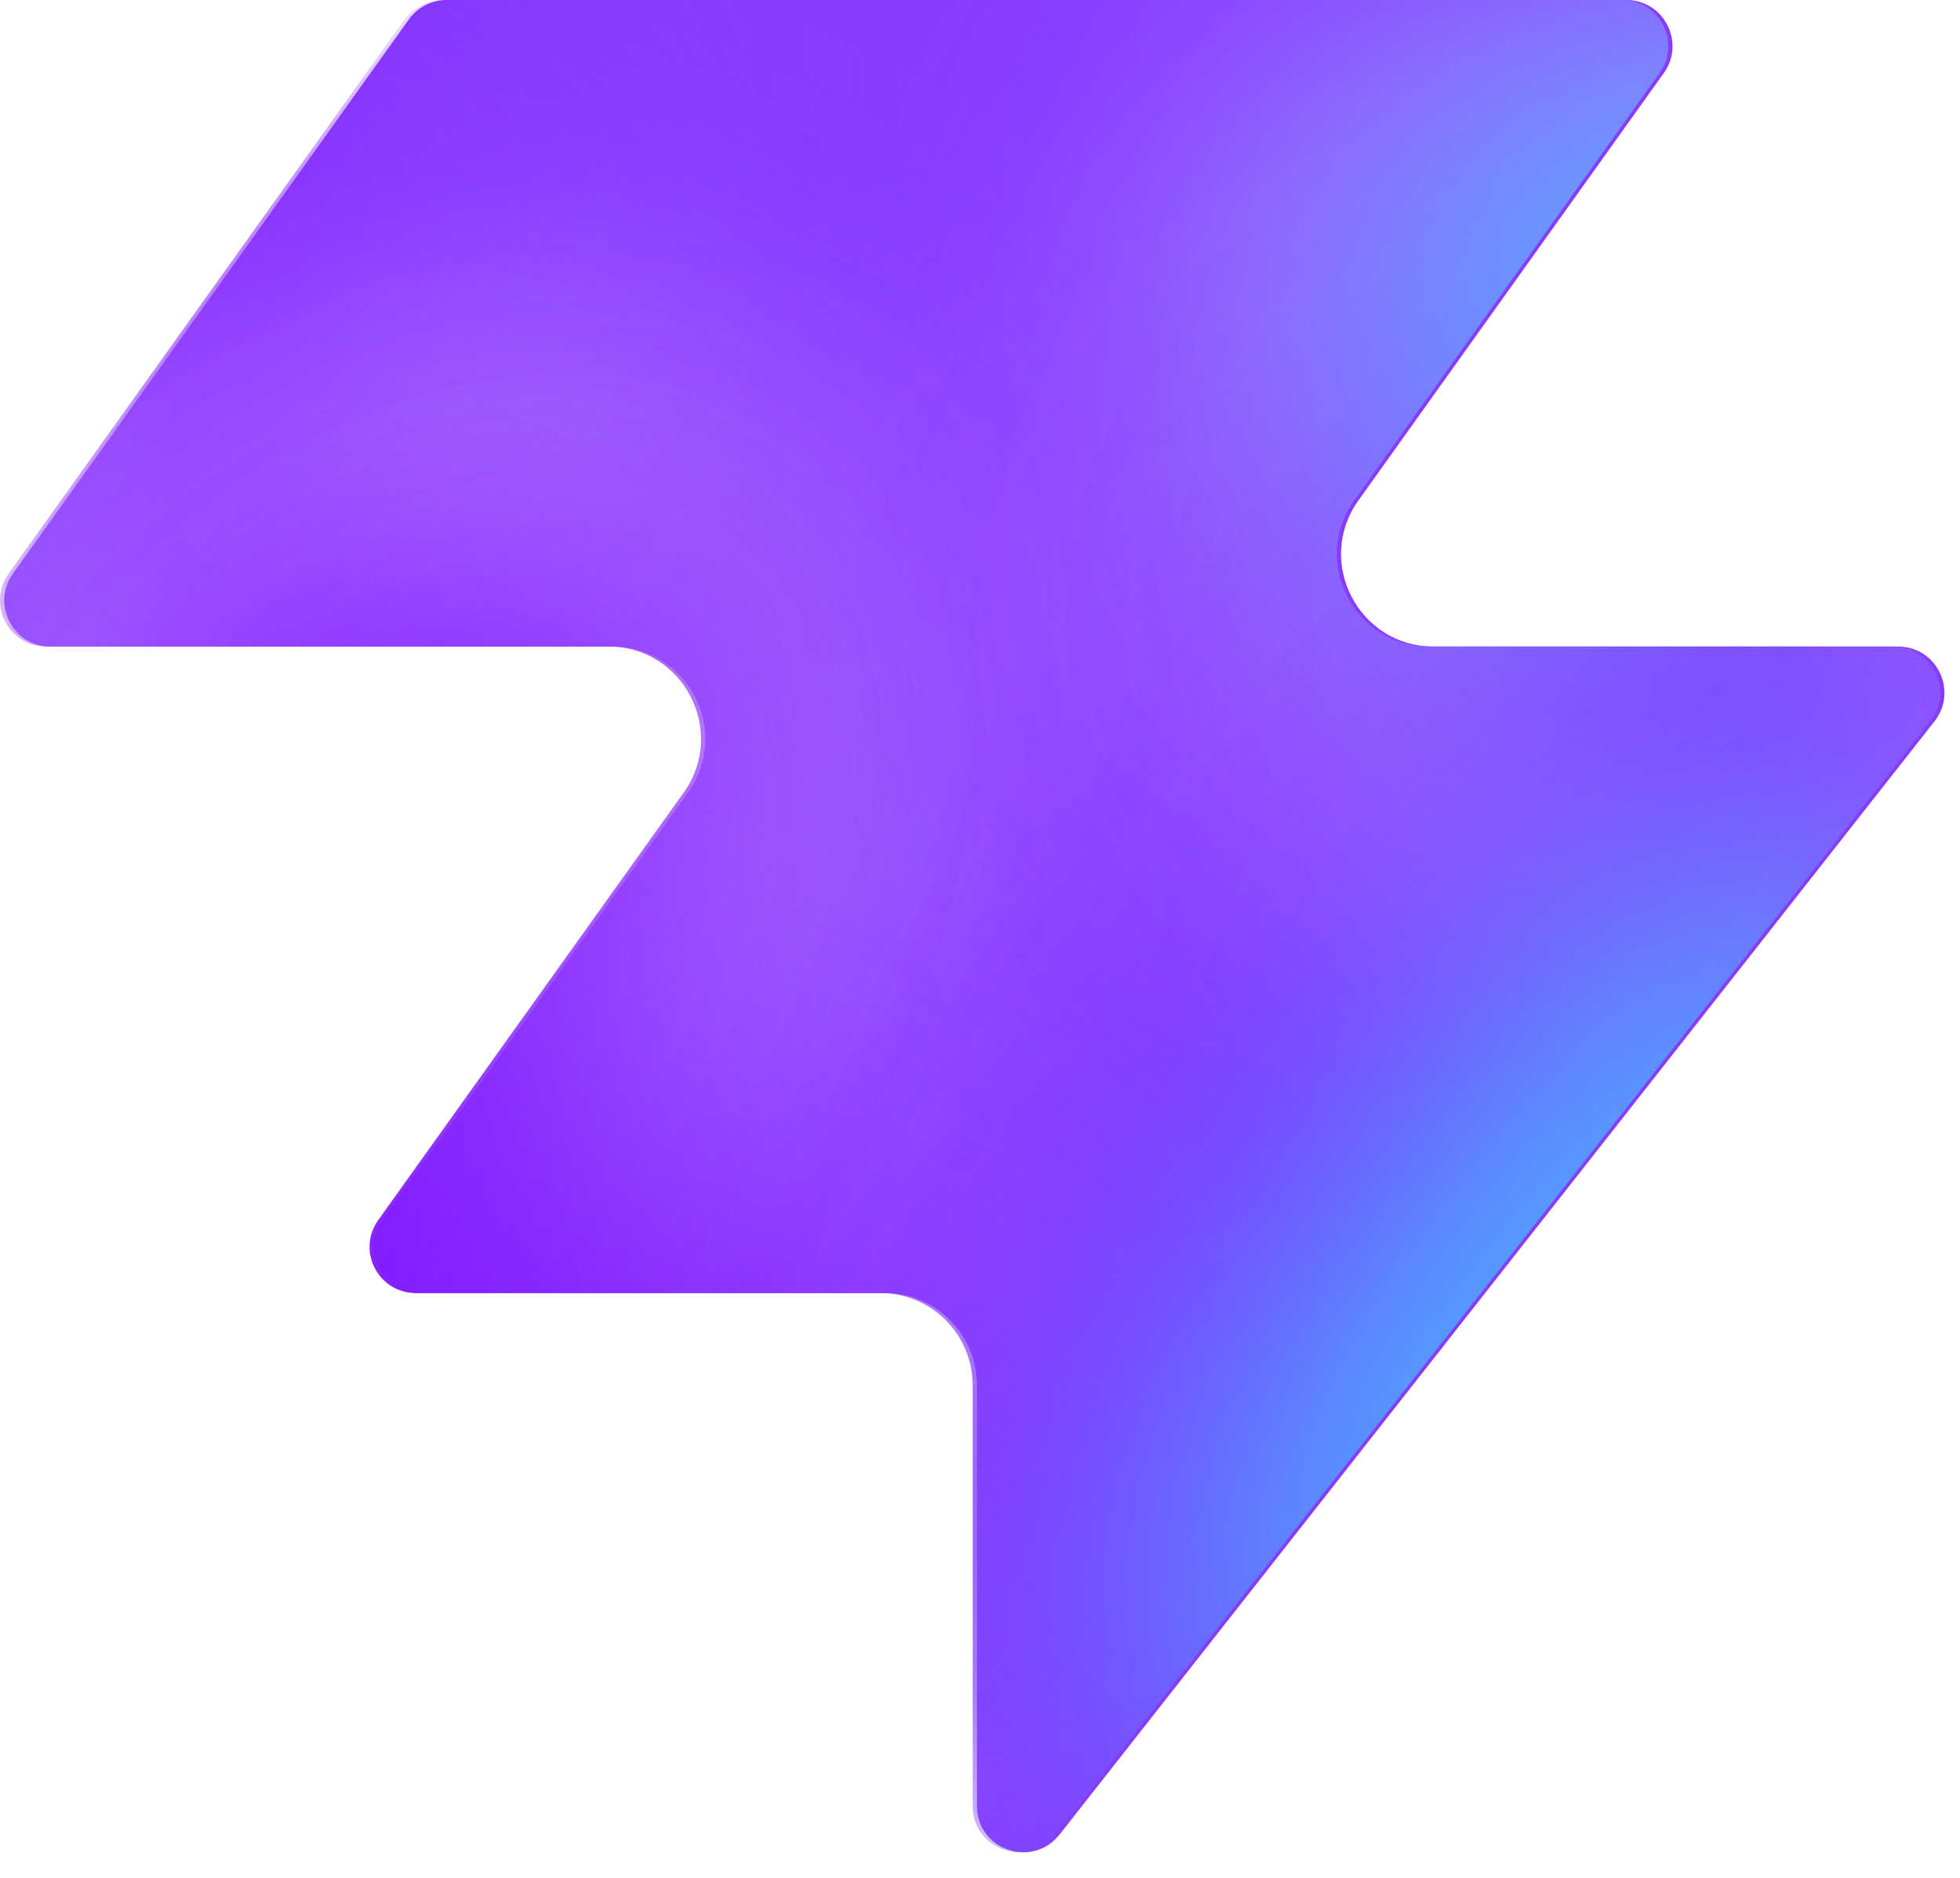
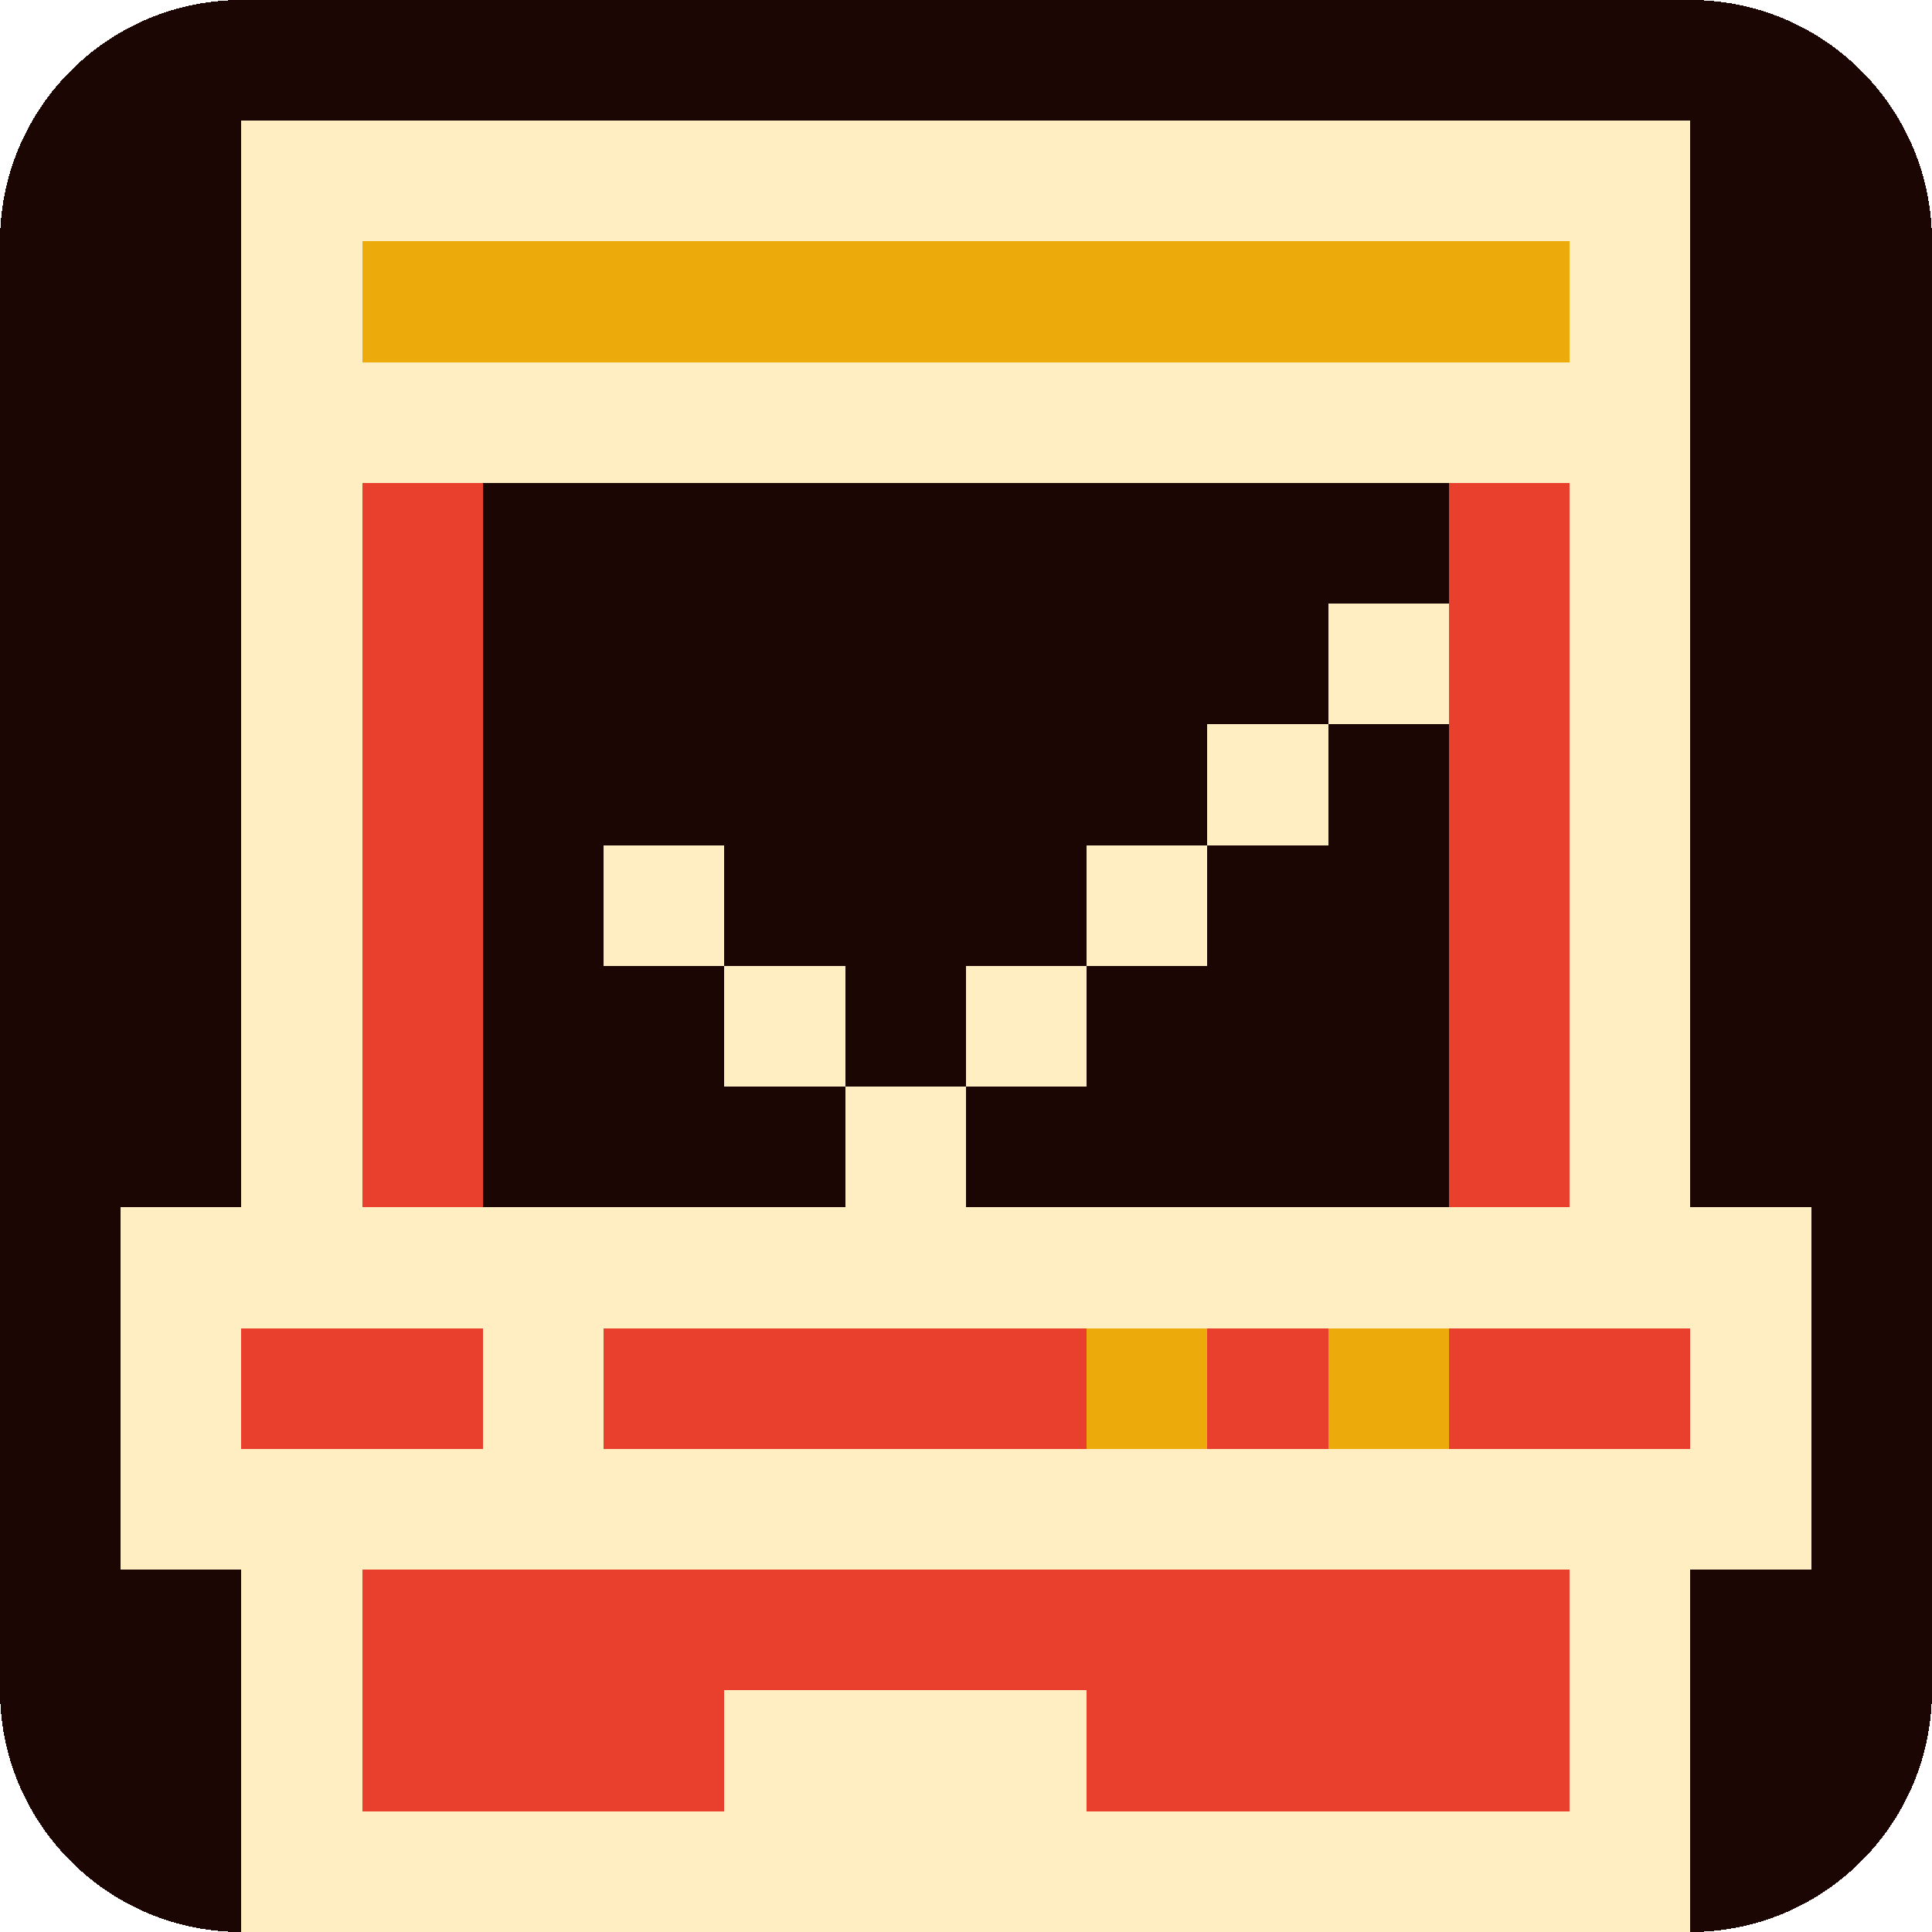
- <svg xmlns="http://www.w3.org/2000/svg" width="48" height="46" fill="none" viewBox="0 0 48 46">
-   <path fill="#863bff" d="M25.946 44.938c-.664.845-2.021.375-2.021-.698V33.937a2.26 2.26 0 0 0-2.262-2.262H10.287c-.92 0-1.456-1.04-.92-1.788l7.48-10.471c1.07-1.497 0-3.578-1.842-3.578H1.237c-.92 0-1.456-1.04-.92-1.788L10.013.474c.214-.297.556-.474.92-.474h28.894c.92 0 1.456 1.04.92 1.788l-7.48 10.471c-1.07 1.498 0 3.579 1.842 3.579h11.377c.943 0 1.473 1.088.89 1.83L25.947 44.94z" style="fill:#863bff;fill:color(display-p3 .525 .23 1);fill-opacity:1" />
-   <mask id="a" width="48" height="46" x="0" y="0" maskUnits="userSpaceOnUse" style="mask-type:alpha">
-     <path fill="#000" d="M25.842 44.938c-.664.844-2.021.375-2.021-.698V33.937a2.26 2.26 0 0 0-2.262-2.262H10.183c-.92 0-1.456-1.04-.92-1.788l7.48-10.471c1.07-1.498 0-3.579-1.842-3.579H1.133c-.92 0-1.456-1.04-.92-1.787L9.91.473c.214-.297.556-.474.92-.474h28.894c.92 0 1.456 1.04.92 1.788l-7.48 10.471c-1.07 1.498 0 3.578 1.842 3.578h11.377c.943 0 1.473 1.088.89 1.832L25.843 44.94z" style="fill:#000;fill-opacity:1" />
-   </mask>
-   <g mask="url(#a)">
-     <g filter="url(#b)">
-       <ellipse cx="5.508" cy="14.704" fill="#ede6ff" rx="5.508" ry="14.704" style="fill:#ede6ff;fill:color(display-p3 .927 .903 1);fill-opacity:1" transform="matrix(.00324 1 1 -.00324 -4.47 31.516)" />
-     </g>
-     <g filter="url(#c)">
-       <ellipse cx="10.399" cy="29.851" fill="#ede6ff" rx="10.399" ry="29.851" style="fill:#ede6ff;fill:color(display-p3 .927 .903 1);fill-opacity:1" transform="matrix(.00324 1 1 -.00324 -39.328 7.883)" />
-     </g>
-     <g filter="url(#d)">
-       <ellipse cx="5.508" cy="30.487" fill="#7e14ff" rx="5.508" ry="30.487" style="fill:#7e14ff;fill:color(display-p3 .492 .077 1);fill-opacity:1" transform="rotate(89.814 -25.913 -14.639)scale(1 -1)" />
-     </g>
-     <g filter="url(#e)">
-       <ellipse cx="5.508" cy="30.599" fill="#7e14ff" rx="5.508" ry="30.599" style="fill:#7e14ff;fill:color(display-p3 .492 .077 1);fill-opacity:1" transform="rotate(89.814 -32.644 -3.334)scale(1 -1)" />
-     </g>
-     <g filter="url(#f)">
-       <ellipse cx="5.508" cy="30.599" fill="#7e14ff" rx="5.508" ry="30.599" style="fill:#7e14ff;fill:color(display-p3 .492 .077 1);fill-opacity:1" transform="matrix(.00324 1 1 -.00324 -34.34 30.47)" />
-     </g>
-     <g filter="url(#g)">
-       <ellipse cx="14.072" cy="22.078" fill="#ede6ff" rx="14.072" ry="22.078" style="fill:#ede6ff;fill:color(display-p3 .927 .903 1);fill-opacity:1" transform="rotate(93.35 24.506 48.493)scale(-1 1)" />
-     </g>
-     <g filter="url(#h)">
-       <ellipse cx="3.47" cy="21.501" fill="#7e14ff" rx="3.47" ry="21.501" style="fill:#7e14ff;fill:color(display-p3 .492 .077 1);fill-opacity:1" transform="rotate(89.009 28.708 47.59)scale(-1 1)" />
-     </g>
-     <g filter="url(#i)">
-       <ellipse cx="3.47" cy="21.501" fill="#7e14ff" rx="3.47" ry="21.501" style="fill:#7e14ff;fill:color(display-p3 .492 .077 1);fill-opacity:1" transform="rotate(89.009 28.708 47.59)scale(-1 1)" />
-     </g>
-     <g filter="url(#j)">
-       <ellipse cx=".387" cy="8.972" fill="#7e14ff" rx="4.407" ry="29.108" style="fill:#7e14ff;fill:color(display-p3 .492 .077 1);fill-opacity:1" transform="rotate(39.51 .387 8.972)" />
-     </g>
-     <g filter="url(#k)">
-       <ellipse cx="47.523" cy="-6.092" fill="#7e14ff" rx="4.407" ry="29.108" style="fill:#7e14ff;fill:color(display-p3 .492 .077 1);fill-opacity:1" transform="rotate(37.892 47.523 -6.092)" />
-     </g>
-     <g filter="url(#l)">
-       <ellipse cx="41.412" cy="6.333" fill="#47bfff" rx="5.971" ry="9.665" style="fill:#47bfff;fill:color(display-p3 .28 .748 1);fill-opacity:1" transform="rotate(37.892 41.412 6.333)" />
-     </g>
-     <g filter="url(#m)">
-       <ellipse cx="-1.879" cy="38.332" fill="#7e14ff" rx="4.407" ry="29.108" style="fill:#7e14ff;fill:color(display-p3 .492 .077 1);fill-opacity:1" transform="rotate(37.892 -1.88 38.332)" />
-     </g>
-     <g filter="url(#n)">
-       <ellipse cx="-1.879" cy="38.332" fill="#7e14ff" rx="4.407" ry="29.108" style="fill:#7e14ff;fill:color(display-p3 .492 .077 1);fill-opacity:1" transform="rotate(37.892 -1.88 38.332)" />
-     </g>
-     <g filter="url(#o)">
-       <ellipse cx="35.651" cy="29.907" fill="#7e14ff" rx="4.407" ry="29.108" style="fill:#7e14ff;fill:color(display-p3 .492 .077 1);fill-opacity:1" transform="rotate(37.892 35.651 29.907)" />
-     </g>
-     <g filter="url(#p)">
-       <ellipse cx="38.418" cy="32.4" fill="#47bfff" rx="5.971" ry="15.297" style="fill:#47bfff;fill:color(display-p3 .28 .748 1);fill-opacity:1" transform="rotate(37.892 38.418 32.4)" />
-     </g>
-   </g>
-   <defs>
-     <filter id="b" width="60.045" height="41.654" x="-19.77" y="16.149" color-interpolation-filters="sRGB" filterUnits="userSpaceOnUse">
-       <feFlood flood-opacity="0" result="BackgroundImageFix" />
-       <feBlend in="SourceGraphic" in2="BackgroundImageFix" result="shape" />
-       <feGaussianBlur result="effect1_foregroundBlur_2002_17158" stdDeviation="7.659" />
-     </filter>
-     <filter id="c" width="90.34" height="51.437" x="-54.613" y="-7.533" color-interpolation-filters="sRGB" filterUnits="userSpaceOnUse">
-       <feFlood flood-opacity="0" result="BackgroundImageFix" />
-       <feBlend in="SourceGraphic" in2="BackgroundImageFix" result="shape" />
-       <feGaussianBlur result="effect1_foregroundBlur_2002_17158" stdDeviation="7.659" />
-     </filter>
-     <filter id="d" width="79.355" height="29.4" x="-49.64" y="2.03" color-interpolation-filters="sRGB" filterUnits="userSpaceOnUse">
-       <feFlood flood-opacity="0" result="BackgroundImageFix" />
-       <feBlend in="SourceGraphic" in2="BackgroundImageFix" result="shape" />
-       <feGaussianBlur result="effect1_foregroundBlur_2002_17158" stdDeviation="4.596" />
-     </filter>
-     <filter id="e" width="79.579" height="29.4" x="-45.045" y="20.029" color-interpolation-filters="sRGB" filterUnits="userSpaceOnUse">
-       <feFlood flood-opacity="0" result="BackgroundImageFix" />
-       <feBlend in="SourceGraphic" in2="BackgroundImageFix" result="shape" />
-       <feGaussianBlur result="effect1_foregroundBlur_2002_17158" stdDeviation="4.596" />
-     </filter>
-     <filter id="f" width="79.579" height="29.4" x="-43.513" y="21.178" color-interpolation-filters="sRGB" filterUnits="userSpaceOnUse">
-       <feFlood flood-opacity="0" result="BackgroundImageFix" />
-       <feBlend in="SourceGraphic" in2="BackgroundImageFix" result="shape" />
-       <feGaussianBlur result="effect1_foregroundBlur_2002_17158" stdDeviation="4.596" />
-     </filter>
-     <filter id="g" width="74.749" height="58.852" x="15.756" y="-17.901" color-interpolation-filters="sRGB" filterUnits="userSpaceOnUse">
-       <feFlood flood-opacity="0" result="BackgroundImageFix" />
-       <feBlend in="SourceGraphic" in2="BackgroundImageFix" result="shape" />
-       <feGaussianBlur result="effect1_foregroundBlur_2002_17158" stdDeviation="7.659" />
-     </filter>
-     <filter id="h" width="61.377" height="25.362" x="23.548" y="2.284" color-interpolation-filters="sRGB" filterUnits="userSpaceOnUse">
-       <feFlood flood-opacity="0" result="BackgroundImageFix" />
-       <feBlend in="SourceGraphic" in2="BackgroundImageFix" result="shape" />
-       <feGaussianBlur result="effect1_foregroundBlur_2002_17158" stdDeviation="4.596" />
-     </filter>
-     <filter id="i" width="61.377" height="25.362" x="23.548" y="2.284" color-interpolation-filters="sRGB" filterUnits="userSpaceOnUse">
-       <feFlood flood-opacity="0" result="BackgroundImageFix" />
-       <feBlend in="SourceGraphic" in2="BackgroundImageFix" result="shape" />
-       <feGaussianBlur result="effect1_foregroundBlur_2002_17158" stdDeviation="4.596" />
-     </filter>
-     <filter id="j" width="56.045" height="63.649" x="-27.636" y="-22.853" color-interpolation-filters="sRGB" filterUnits="userSpaceOnUse">
-       <feFlood flood-opacity="0" result="BackgroundImageFix" />
-       <feBlend in="SourceGraphic" in2="BackgroundImageFix" result="shape" />
-       <feGaussianBlur result="effect1_foregroundBlur_2002_17158" stdDeviation="4.596" />
-     </filter>
-     <filter id="k" width="54.814" height="64.646" x="20.116" y="-38.415" color-interpolation-filters="sRGB" filterUnits="userSpaceOnUse">
-       <feFlood flood-opacity="0" result="BackgroundImageFix" />
-       <feBlend in="SourceGraphic" in2="BackgroundImageFix" result="shape" />
-       <feGaussianBlur result="effect1_foregroundBlur_2002_17158" stdDeviation="4.596" />
-     </filter>
-     <filter id="l" width="33.541" height="35.313" x="24.641" y="-11.323" color-interpolation-filters="sRGB" filterUnits="userSpaceOnUse">
-       <feFlood flood-opacity="0" result="BackgroundImageFix" />
-       <feBlend in="SourceGraphic" in2="BackgroundImageFix" result="shape" />
-       <feGaussianBlur result="effect1_foregroundBlur_2002_17158" stdDeviation="4.596" />
-     </filter>
-     <filter id="m" width="54.814" height="64.646" x="-29.286" y="6.009" color-interpolation-filters="sRGB" filterUnits="userSpaceOnUse">
-       <feFlood flood-opacity="0" result="BackgroundImageFix" />
-       <feBlend in="SourceGraphic" in2="BackgroundImageFix" result="shape" />
-       <feGaussianBlur result="effect1_foregroundBlur_2002_17158" stdDeviation="4.596" />
-     </filter>
-     <filter id="n" width="54.814" height="64.646" x="-29.286" y="6.009" color-interpolation-filters="sRGB" filterUnits="userSpaceOnUse">
-       <feFlood flood-opacity="0" result="BackgroundImageFix" />
-       <feBlend in="SourceGraphic" in2="BackgroundImageFix" result="shape" />
-       <feGaussianBlur result="effect1_foregroundBlur_2002_17158" stdDeviation="4.596" />
-     </filter>
-     <filter id="o" width="54.814" height="64.646" x="8.244" y="-2.416" color-interpolation-filters="sRGB" filterUnits="userSpaceOnUse">
-       <feFlood flood-opacity="0" result="BackgroundImageFix" />
-       <feBlend in="SourceGraphic" in2="BackgroundImageFix" result="shape" />
-       <feGaussianBlur result="effect1_foregroundBlur_2002_17158" stdDeviation="4.596" />
-     </filter>
-     <filter id="p" width="39.409" height="43.623" x="18.713" y="10.588" color-interpolation-filters="sRGB" filterUnits="userSpaceOnUse">
-       <feFlood flood-opacity="0" result="BackgroundImageFix" />
-       <feBlend in="SourceGraphic" in2="BackgroundImageFix" result="shape" />
-       <feGaussianBlur result="effect1_foregroundBlur_2002_17158" stdDeviation="4.596" />
-     </filter>
-   </defs>
+ <svg xmlns="http://www.w3.org/2000/svg" viewBox="0 0 16 16" shape-rendering="crispEdges">
+   <rect width="16" height="16" rx="2" fill="#1b0603" />
+   <rect x="2" y="1" width="12" height="1" fill="#feeec1" />
+   <rect x="2" y="2" width="1" height="1" fill="#feeec1" />
+   <rect x="3" y="2" width="10" height="1" fill="#ecaa0b" />
+   <rect x="13" y="2" width="1" height="1" fill="#feeec1" />
+   <rect x="2" y="3" width="12" height="1" fill="#feeec1" />
+   <rect x="2" y="4" width="1" height="1" fill="#feeec1" />
+   <rect x="3" y="4" width="1" height="1" fill="#e93f2d" />
+   <rect x="4" y="4" width="8" height="1" fill="#1b0603" />
+   <rect x="12" y="4" width="1" height="1" fill="#e93f2d" />
+   <rect x="13" y="4" width="1" height="1" fill="#feeec1" />
+   <rect x="2" y="5" width="1" height="1" fill="#feeec1" />
+   <rect x="3" y="5" width="1" height="1" fill="#e93f2d" />
+   <rect x="4" y="5" width="7" height="1" fill="#1b0603" />
+   <rect x="11" y="5" width="1" height="1" fill="#feeec1" />
+   <rect x="12" y="5" width="1" height="1" fill="#e93f2d" />
+   <rect x="13" y="5" width="1" height="1" fill="#feeec1" />
+   <rect x="2" y="6" width="1" height="1" fill="#feeec1" />
+   <rect x="3" y="6" width="1" height="1" fill="#e93f2d" />
+   <rect x="4" y="6" width="6" height="1" fill="#1b0603" />
+   <rect x="10" y="6" width="1" height="1" fill="#feeec1" />
+   <rect x="11" y="6" width="1" height="1" fill="#1b0603" />
+   <rect x="12" y="6" width="1" height="1" fill="#e93f2d" />
+   <rect x="13" y="6" width="1" height="1" fill="#feeec1" />
+   <rect x="2" y="7" width="1" height="1" fill="#feeec1" />
+   <rect x="3" y="7" width="1" height="1" fill="#e93f2d" />
+   <rect x="4" y="7" width="1" height="1" fill="#1b0603" />
+   <rect x="5" y="7" width="1" height="1" fill="#feeec1" />
+   <rect x="6" y="7" width="3" height="1" fill="#1b0603" />
+   <rect x="9" y="7" width="1" height="1" fill="#feeec1" />
+   <rect x="10" y="7" width="2" height="1" fill="#1b0603" />
+   <rect x="12" y="7" width="1" height="1" fill="#e93f2d" />
+   <rect x="13" y="7" width="1" height="1" fill="#feeec1" />
+   <rect x="2" y="8" width="1" height="1" fill="#feeec1" />
+   <rect x="3" y="8" width="1" height="1" fill="#e93f2d" />
+   <rect x="4" y="8" width="2" height="1" fill="#1b0603" />
+   <rect x="6" y="8" width="1" height="1" fill="#feeec1" />
+   <rect x="7" y="8" width="1" height="1" fill="#1b0603" />
+   <rect x="8" y="8" width="1" height="1" fill="#feeec1" />
+   <rect x="9" y="8" width="3" height="1" fill="#1b0603" />
+   <rect x="12" y="8" width="1" height="1" fill="#e93f2d" />
+   <rect x="13" y="8" width="1" height="1" fill="#feeec1" />
+   <rect x="2" y="9" width="1" height="1" fill="#feeec1" />
+   <rect x="3" y="9" width="1" height="1" fill="#e93f2d" />
+   <rect x="4" y="9" width="3" height="1" fill="#1b0603" />
+   <rect x="7" y="9" width="1" height="1" fill="#feeec1" />
+   <rect x="8" y="9" width="4" height="1" fill="#1b0603" />
+   <rect x="12" y="9" width="1" height="1" fill="#e93f2d" />
+   <rect x="13" y="9" width="1" height="1" fill="#feeec1" />
+   <rect x="1" y="10" width="14" height="1" fill="#feeec1" />
+   <rect x="1" y="11" width="1" height="1" fill="#feeec1" />
+   <rect x="2" y="11" width="2" height="1" fill="#e93f2d" />
+   <rect x="4" y="11" width="1" height="1" fill="#feeec1" />
+   <rect x="5" y="11" width="4" height="1" fill="#e93f2d" />
+   <rect x="9" y="11" width="1" height="1" fill="#ecaa0b" />
+   <rect x="10" y="11" width="1" height="1" fill="#e93f2d" />
+   <rect x="11" y="11" width="1" height="1" fill="#ecaa0b" />
+   <rect x="12" y="11" width="2" height="1" fill="#e93f2d" />
+   <rect x="14" y="11" width="1" height="1" fill="#feeec1" />
+   <rect x="1" y="12" width="14" height="1" fill="#feeec1" />
+   <rect x="2" y="13" width="1" height="1" fill="#feeec1" />
+   <rect x="3" y="13" width="10" height="1" fill="#e93f2d" />
+   <rect x="13" y="13" width="1" height="1" fill="#feeec1" />
+   <rect x="2" y="14" width="1" height="1" fill="#feeec1" />
+   <rect x="3" y="14" width="3" height="1" fill="#e93f2d" />
+   <rect x="6" y="14" width="3" height="1" fill="#feeec1" />
+   <rect x="9" y="14" width="4" height="1" fill="#e93f2d" />
+   <rect x="13" y="14" width="1" height="1" fill="#feeec1" />
+   <rect x="2" y="15" width="12" height="1" fill="#feeec1" />
</svg>
